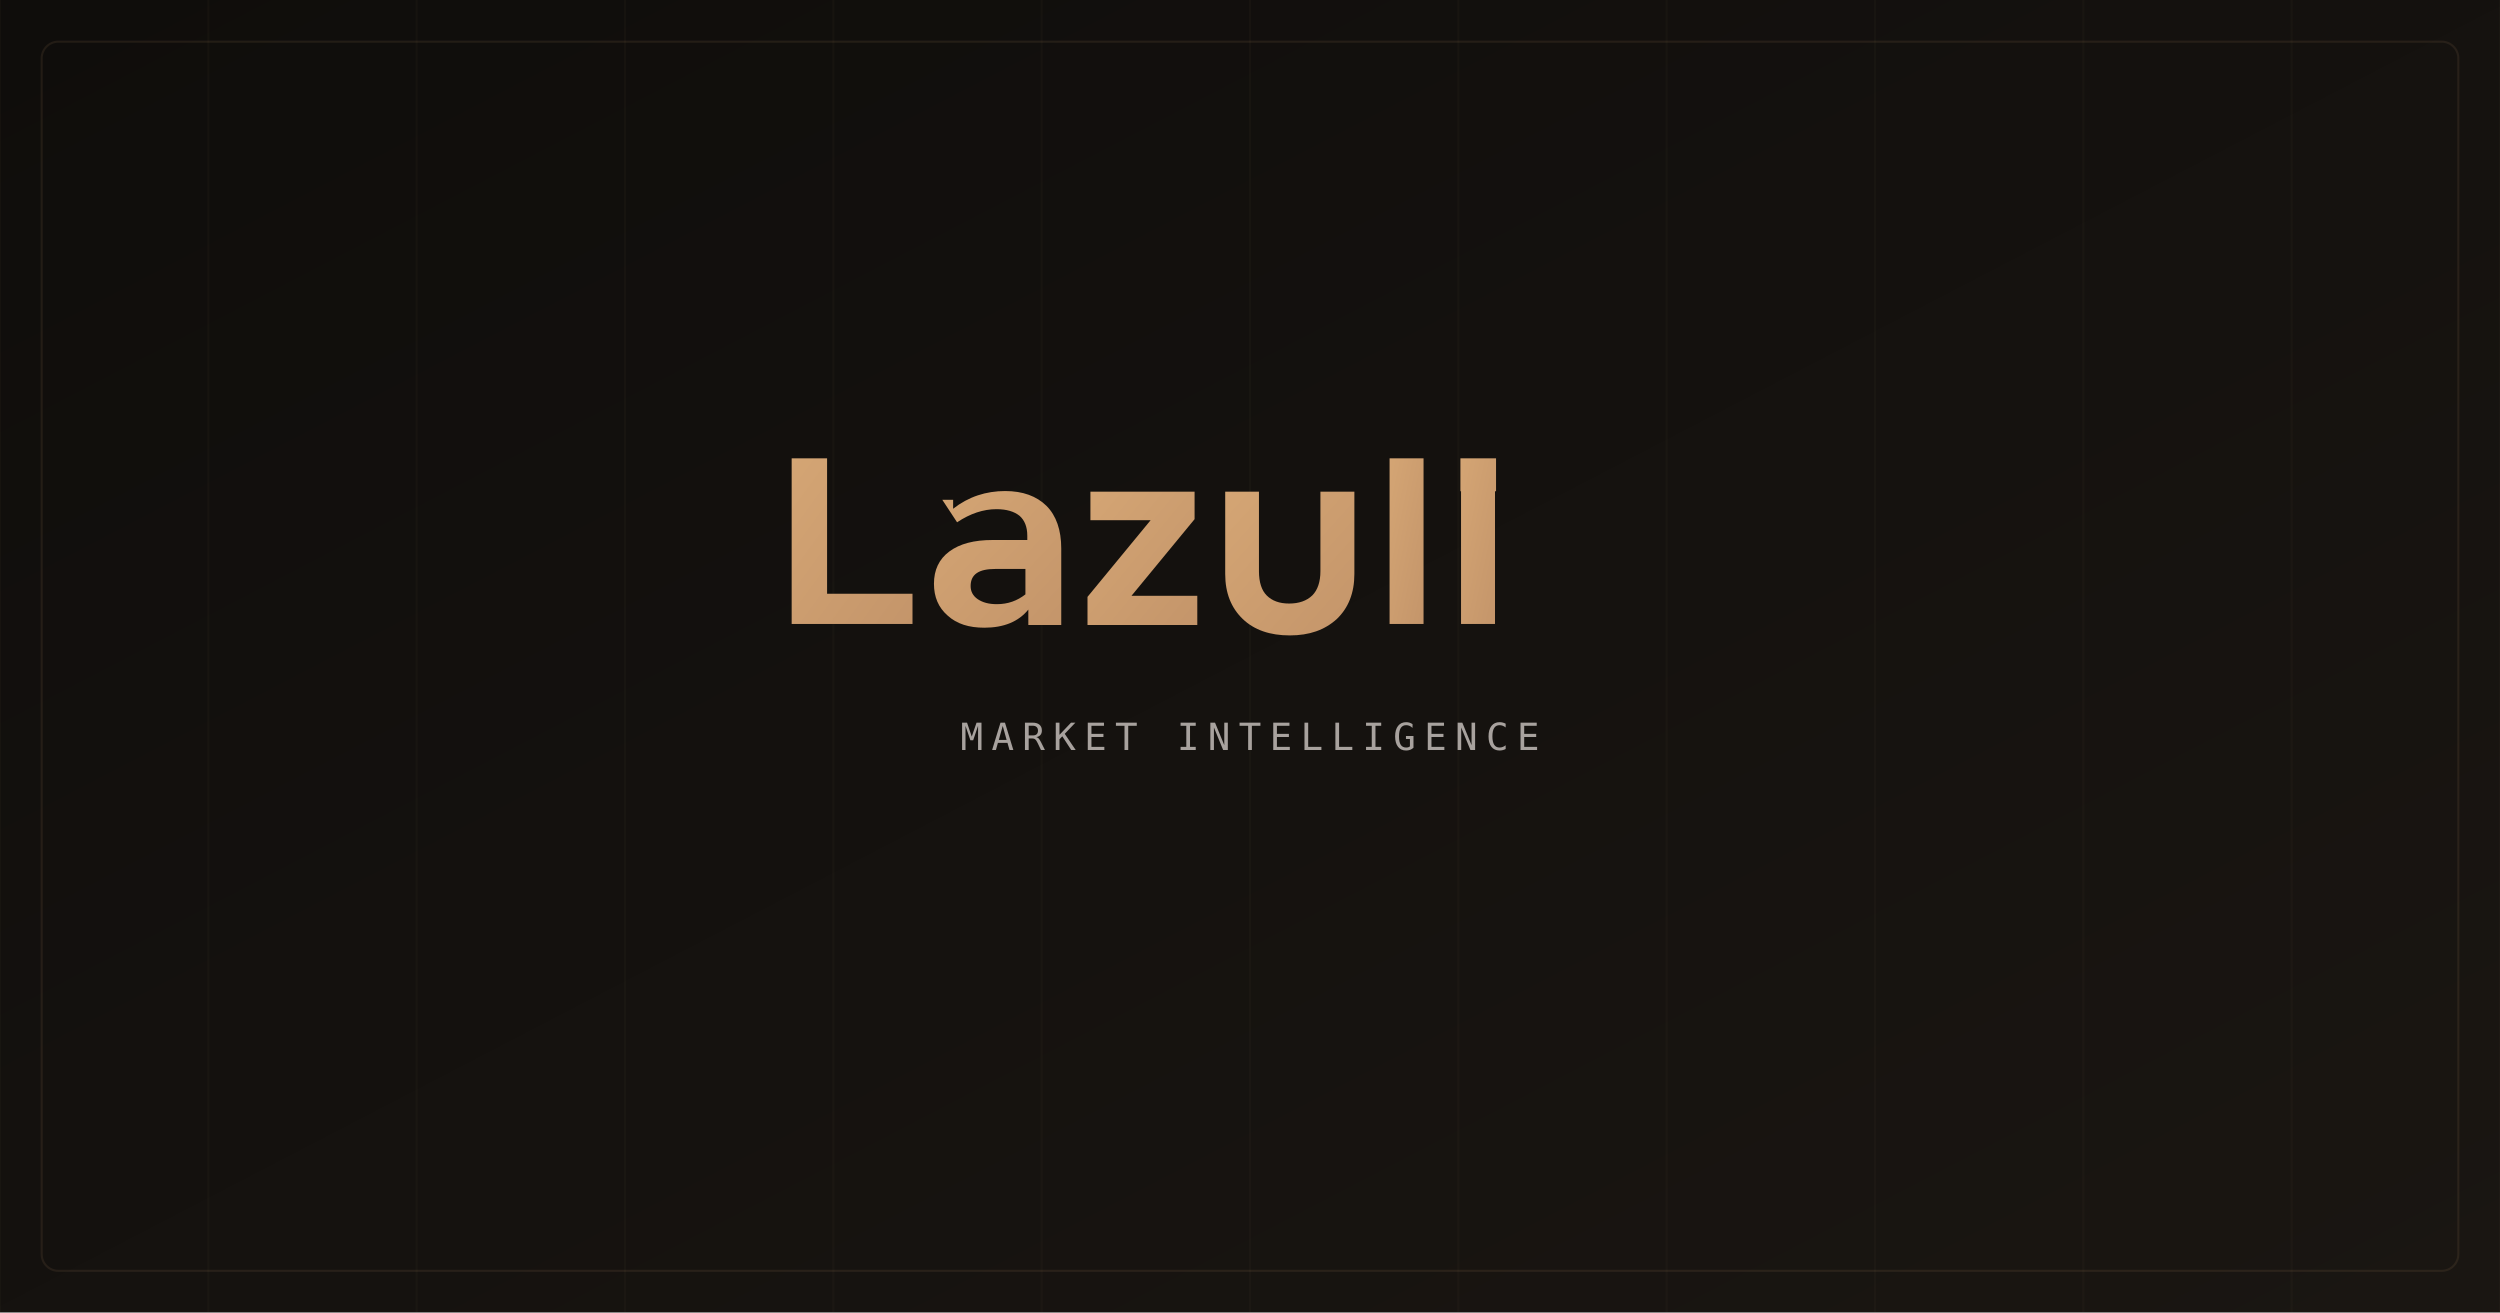
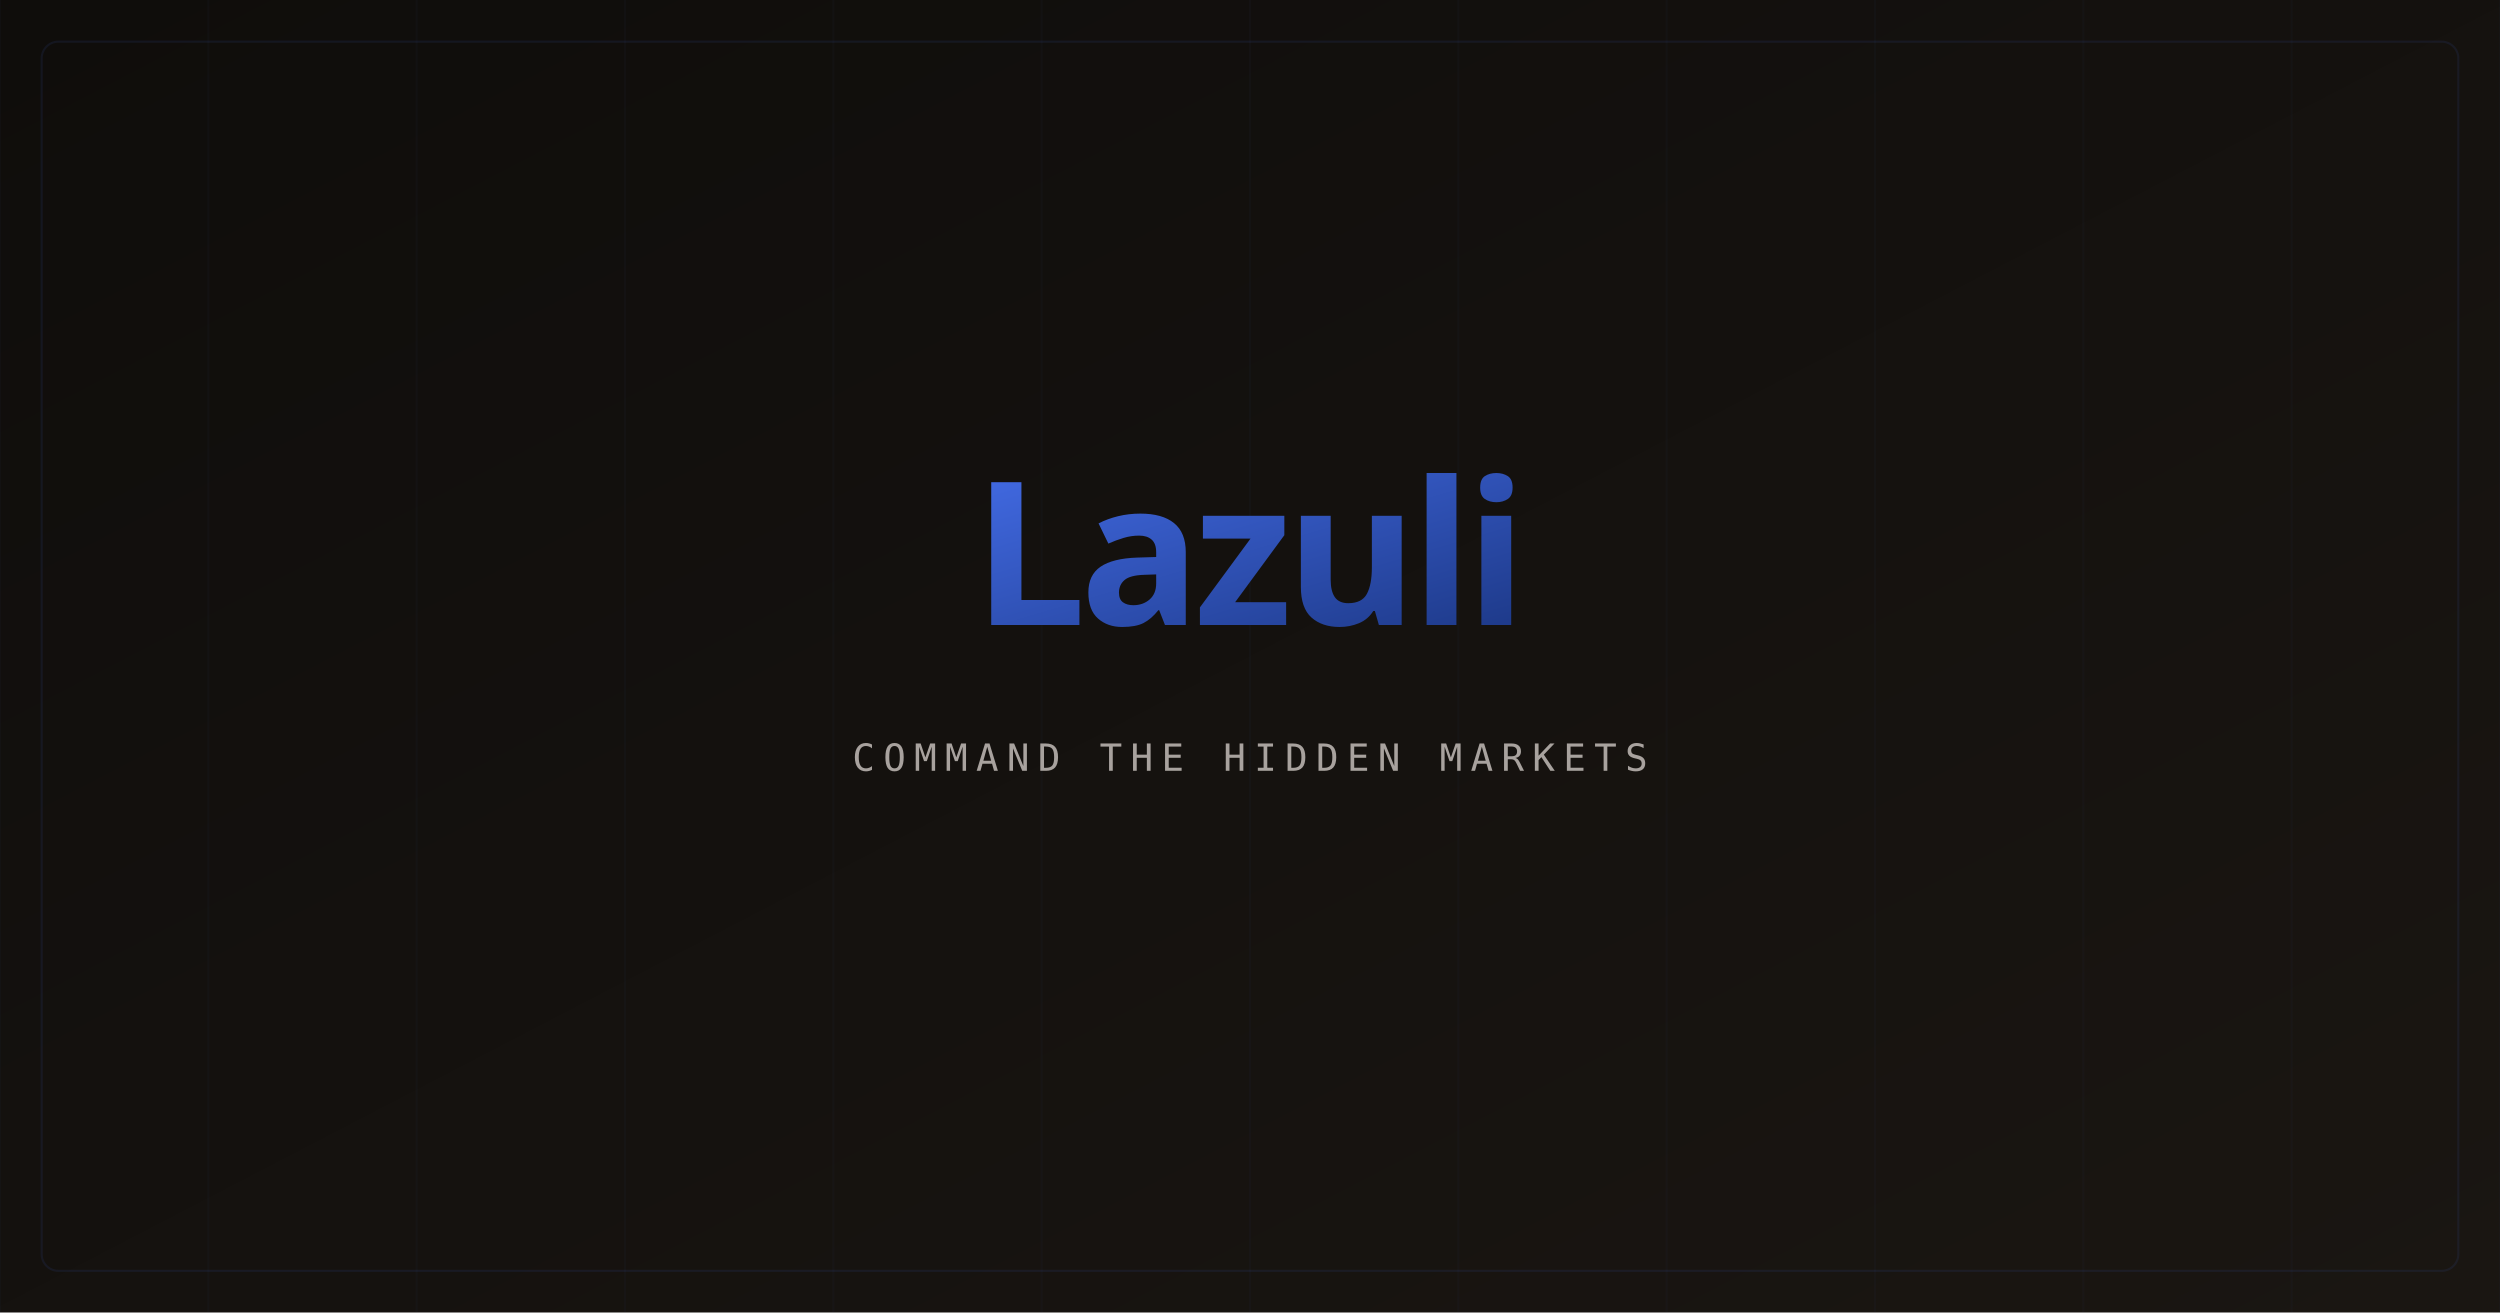
<svg xmlns="http://www.w3.org/2000/svg" viewBox="0 0 1200 630">
  <defs>
+     <style>
+       @font-face {
+         font-family: 'Clash Display';
+         src: url('/fonts/ClashDisplay-Variable.woff2') format('woff2');
+         font-weight: 200 700;
+         font-style: normal;
+       }
+     </style>
    <linearGradient id="bgGradient" x1="0%" y1="0%" x2="100%" y2="100%">
      <stop offset="0%" style="stop-color:#0f0d0b" />
      <stop offset="100%" style="stop-color:#1a1612" />
    </linearGradient>
    <linearGradient id="textGradient" x1="0%" y1="0%" x2="100%" y2="100%">
-       <stop offset="0%" style="stop-color:#d4a574" />
-       <stop offset="100%" style="stop-color:#c4956a" />
+       <stop offset="0%" style="stop-color:#4169E1" />
+       <stop offset="100%" style="stop-color:#1E3A8A" />
    </linearGradient>
  </defs>
  <rect width="1200" height="630" fill="url(#bgGradient)" />
  <g opacity="0.03">
-     <line x1="0" y1="0" x2="0" y2="630" stroke="#d4a574" stroke-width="1" />
-     <line x1="100" y1="0" x2="100" y2="630" stroke="#d4a574" stroke-width="1" />
-     <line x1="200" y1="0" x2="200" y2="630" stroke="#d4a574" stroke-width="1" />
-     <line x1="300" y1="0" x2="300" y2="630" stroke="#d4a574" stroke-width="1" />
-     <line x1="400" y1="0" x2="400" y2="630" stroke="#d4a574" stroke-width="1" />
-     <line x1="500" y1="0" x2="500" y2="630" stroke="#d4a574" stroke-width="1" />
-     <line x1="600" y1="0" x2="600" y2="630" stroke="#d4a574" stroke-width="1" />
-     <line x1="700" y1="0" x2="700" y2="630" stroke="#d4a574" stroke-width="1" />
-     <line x1="800" y1="0" x2="800" y2="630" stroke="#d4a574" stroke-width="1" />
-     <line x1="900" y1="0" x2="900" y2="630" stroke="#d4a574" stroke-width="1" />
-     <line x1="1000" y1="0" x2="1000" y2="630" stroke="#d4a574" stroke-width="1" />
-     <line x1="1100" y1="0" x2="1100" y2="630" stroke="#d4a574" stroke-width="1" />
-     <line x1="1200" y1="0" x2="1200" y2="630" stroke="#d4a574" stroke-width="1" />
+     <line x1="0" y1="0" x2="0" y2="630" stroke="#4169E1" stroke-width="1" />
+     <line x1="100" y1="0" x2="100" y2="630" stroke="#4169E1" stroke-width="1" />
+     <line x1="200" y1="0" x2="200" y2="630" stroke="#4169E1" stroke-width="1" />
+     <line x1="300" y1="0" x2="300" y2="630" stroke="#4169E1" stroke-width="1" />
+     <line x1="400" y1="0" x2="400" y2="630" stroke="#4169E1" stroke-width="1" />
+     <line x1="500" y1="0" x2="500" y2="630" stroke="#4169E1" stroke-width="1" />
+     <line x1="600" y1="0" x2="600" y2="630" stroke="#4169E1" stroke-width="1" />
+     <line x1="700" y1="0" x2="700" y2="630" stroke="#4169E1" stroke-width="1" />
+     <line x1="800" y1="0" x2="800" y2="630" stroke="#4169E1" stroke-width="1" />
+     <line x1="900" y1="0" x2="900" y2="630" stroke="#4169E1" stroke-width="1" />
+     <line x1="1000" y1="0" x2="1000" y2="630" stroke="#4169E1" stroke-width="1" />
+     <line x1="1100" y1="0" x2="1100" y2="630" stroke="#4169E1" stroke-width="1" />
+     <line x1="1200" y1="0" x2="1200" y2="630" stroke="#4169E1" stroke-width="1" />
  </g>
-   <g fill="url(#textGradient)" transform="translate(380, 220)">
-     <path d="M0 0h17v65h41v14.5H0V0z" />
-     <path d="M77.5 24.2c7.4-5.8 15.8-8.5 25-8.5 8.4 0 15 2.4 19.8 7.1 4.7 4.7 7.1 11.6 7.1 20.5V80h-15.8v-7.4c-4.7 5.8-11.8 8.7-21.1 8.7-7.4 0-13.2-1.8-17.6-5.8-4.5-3.9-6.6-9-6.6-15.3 0-6.6 2.4-11.8 7.4-15.5 5-3.7 11.8-5.5 20.8-5.5h16.6v-2.1c0-4.2-1.3-7.4-3.7-9.5-2.6-2.1-6.3-3.2-11.1-3.2-6.3 0-12.6 2.1-18.9 6.3l-7.1-10.8h5.2zm34.7 35v-6.1h-14.5c-7.9 0-11.8 2.6-11.8 8.2 0 2.6 1.1 4.7 3.4 6.3 2.4 1.6 5.3 2.4 9.2 2.4 5.3 0 9.7-1.6 13.7-4.7v-6.1z" />
-     <path d="M142 66.5l30.3-36.8h-28.9V16h50v13.2l-30.3 36.8h31.6V80H142v-13.5z" />
-     <path d="M208 16h16.3v38.2c0 5.3 1.3 9.2 3.7 11.6 2.6 2.6 6.1 3.9 10.8 3.9 4.7 0 8.4-1.3 11.1-3.9 2.6-2.6 3.9-6.6 3.9-11.6V16h16.3v39.5c0 9.2-2.9 16.3-8.4 21.6-5.8 5.3-13.2 7.9-22.6 7.9-9.5 0-17.1-2.6-22.6-7.9-5.5-5.3-8.4-12.4-8.4-21.6V16z" />
-     <path d="M287 0h16.3v79.5H287V0z" />
-     <path d="M321 0h17.1v15.8H321V0zm0.3 15.8h16.3v63.7h-16.3V15.8z" />
-   </g>
-   <text x="600" y="360" font-family="ui-monospace, SFMono-Regular, Menlo, Monaco, Consolas, monospace" font-size="18" fill="#a8a29e" text-anchor="middle" letter-spacing="4">MARKET INTELLIGENCE</text>
-   <rect x="20" y="20" width="1160" height="590" fill="none" stroke="#d4a574" stroke-width="1" opacity="0.1" rx="8" />
+   <text x="600" y="300" font-family="'Clash Display', system-ui, sans-serif" font-size="96" font-weight="600" fill="url(#textGradient)" text-anchor="middle" letter-spacing="-3">Lazuli</text>
+   <text x="600" y="370" font-family="'Fira Code', ui-monospace, monospace" font-size="18" fill="#a8a29e" text-anchor="middle" letter-spacing="4">COMMAND THE HIDDEN MARKETS</text>
+   <rect x="20" y="20" width="1160" height="590" fill="none" stroke="#4169E1" stroke-width="1" opacity="0.1" rx="8" />
</svg>
